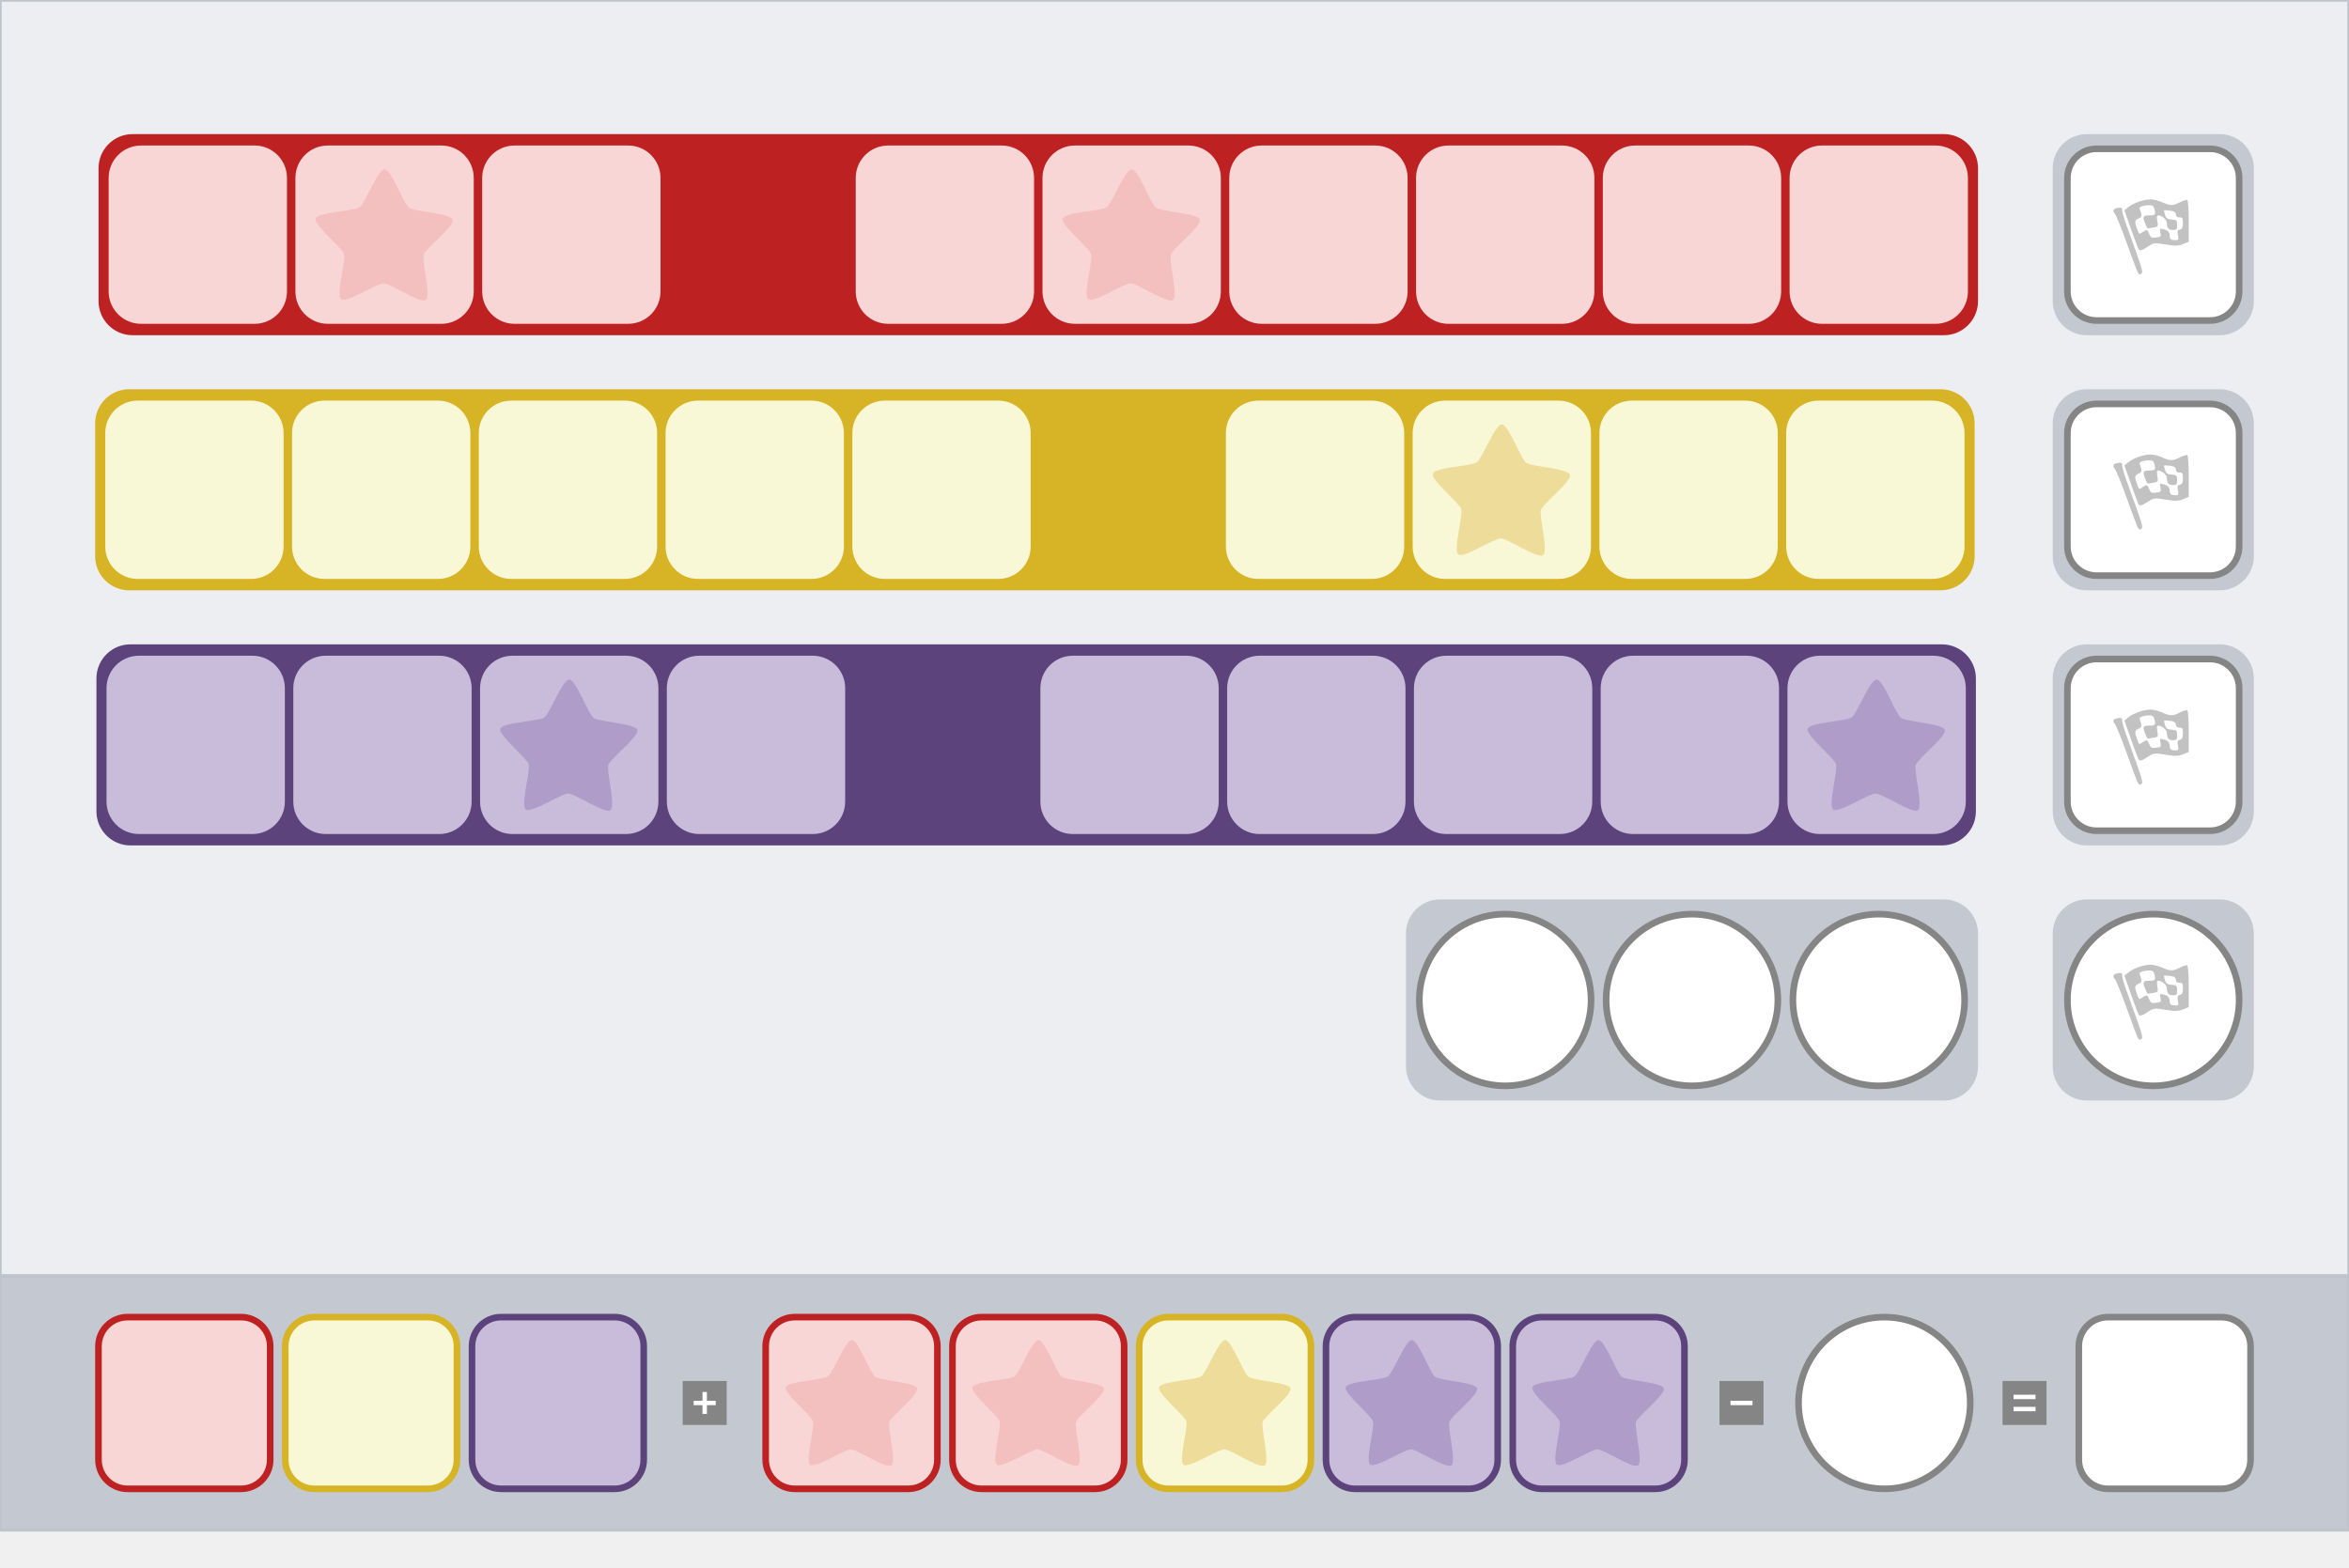
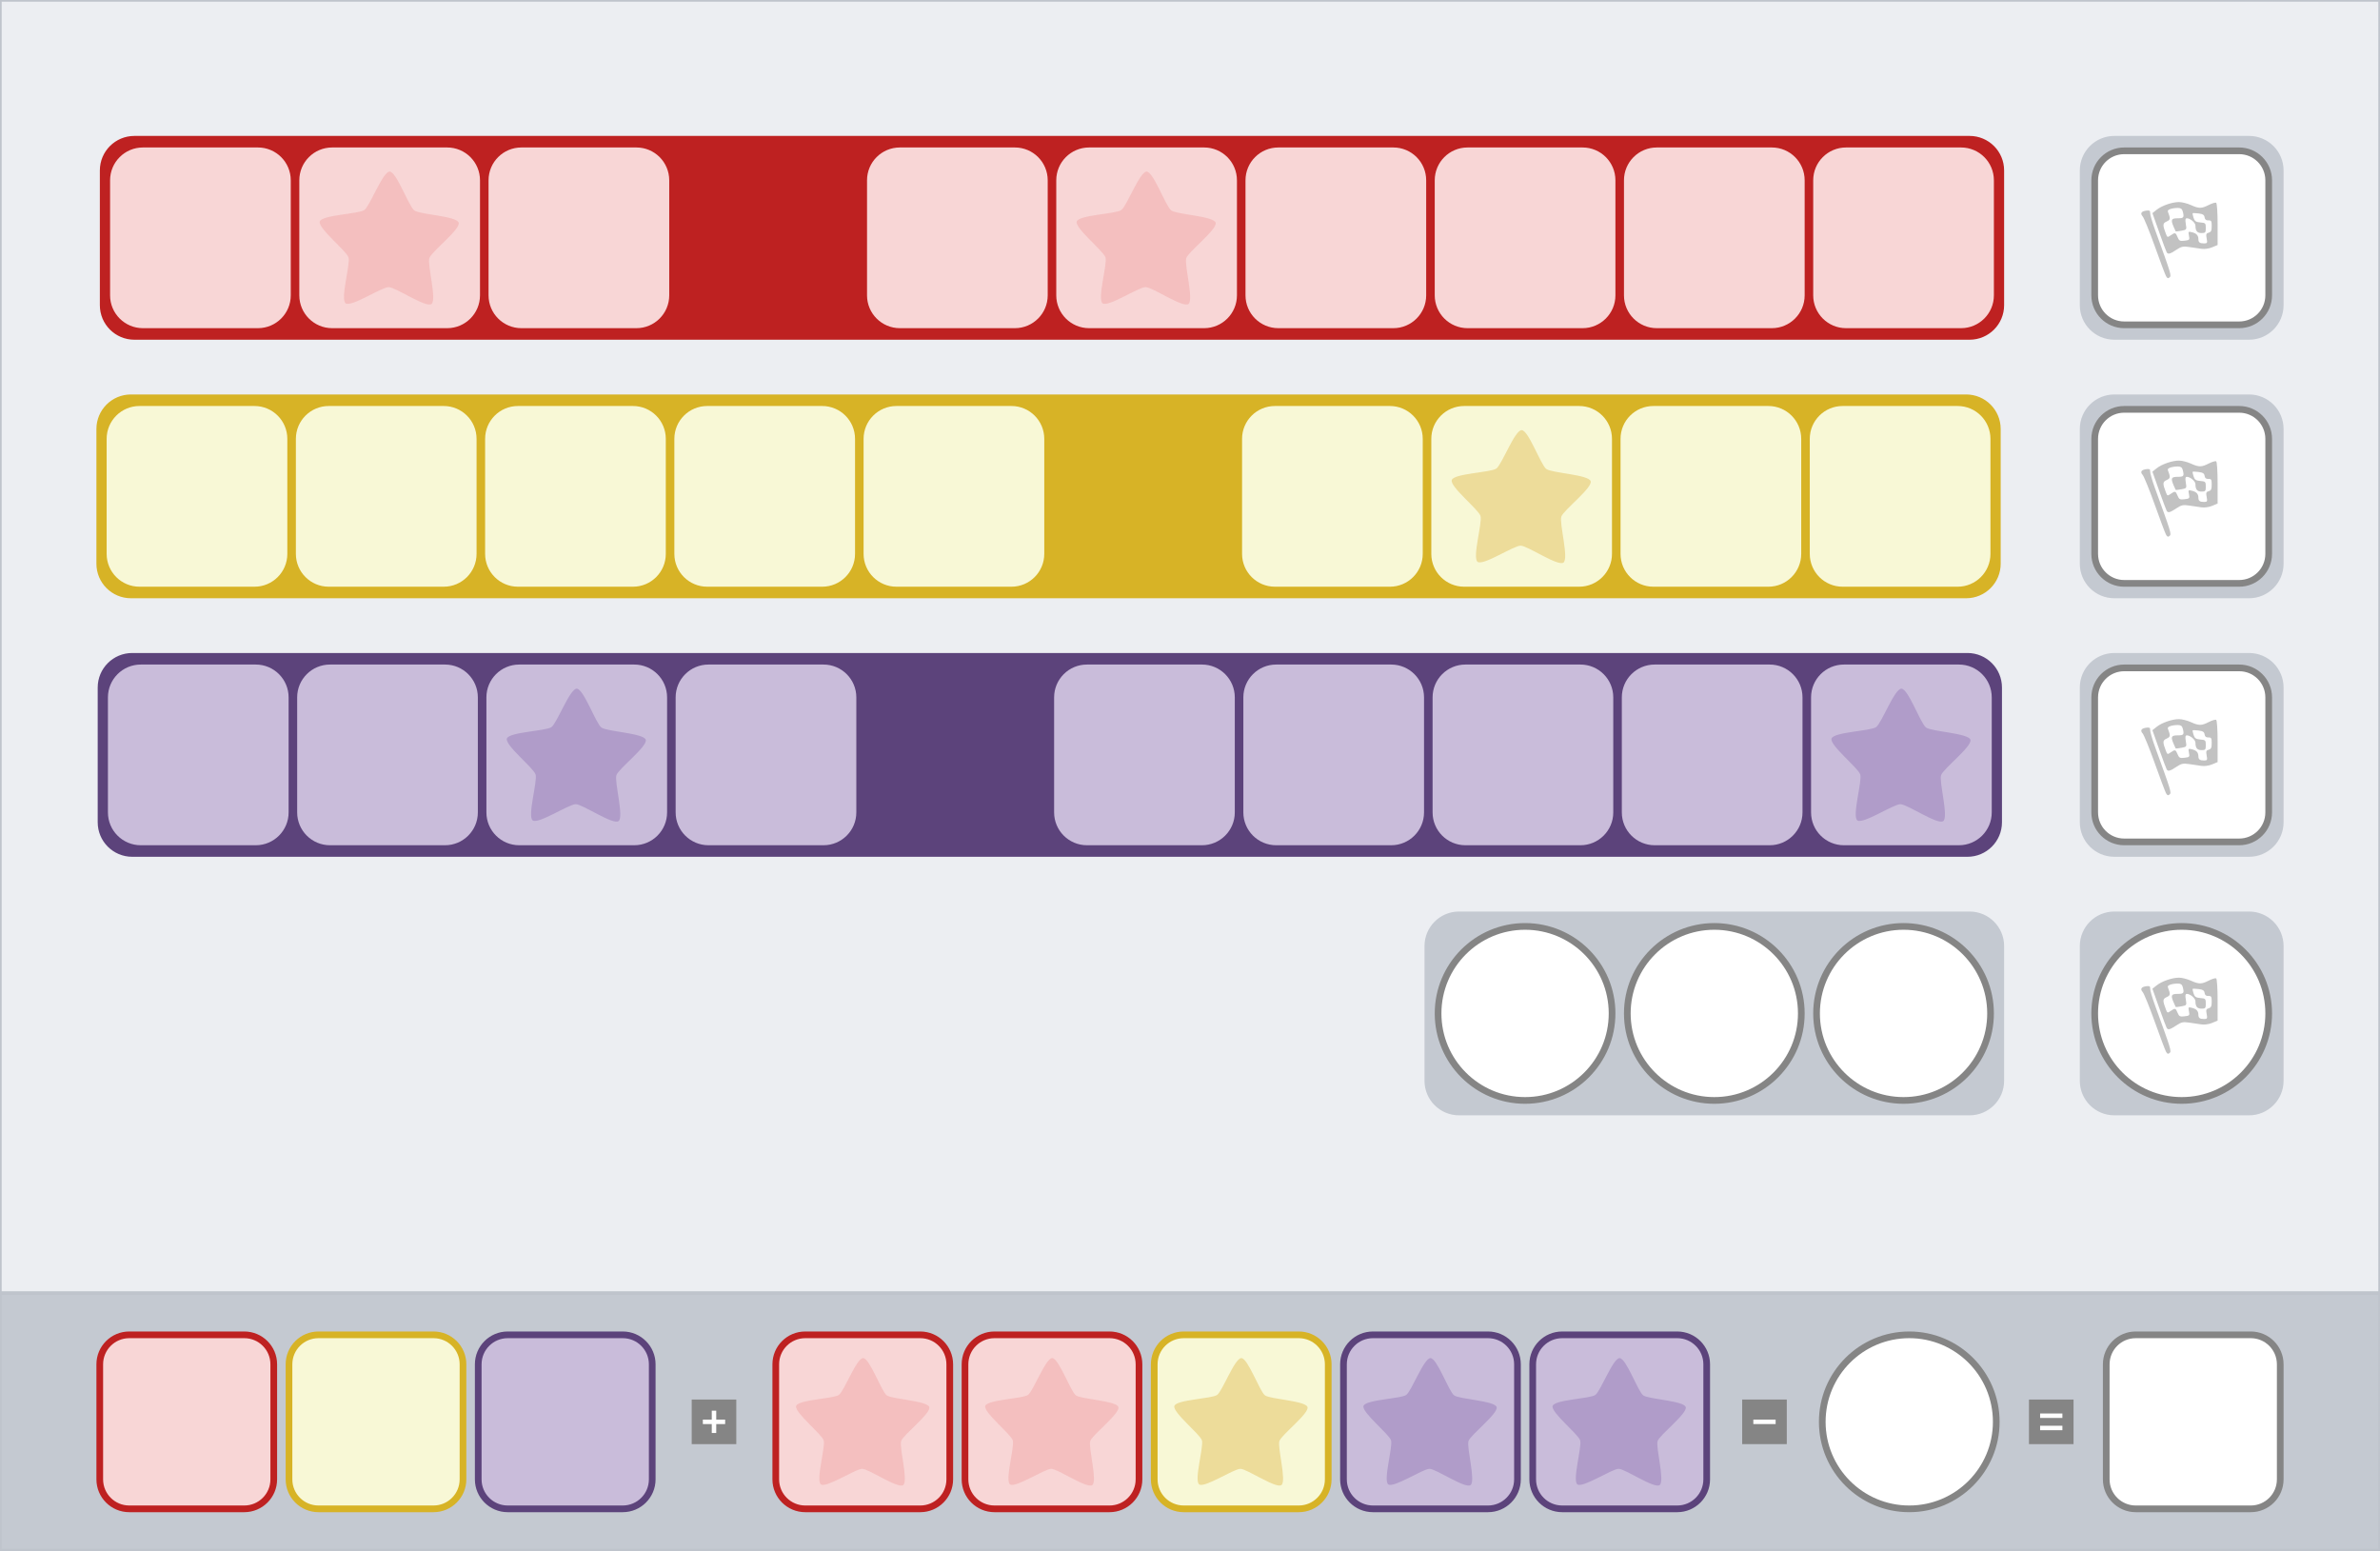
- <svg xmlns="http://www.w3.org/2000/svg" width="569.417" height="380.070" viewBox="15.493 0 569.417 380.070" font-family="ui-monospace, &quot;SF Mono&quot;, &quot;Cascadia Mono&quot;, &quot;Consolas&quot;, monospace">
+ <svg xmlns="http://www.w3.org/2000/svg" width="569.417" height="370.908" viewBox="15.493 0 569.417 370.908" font-family="ui-monospace, &quot;SF Mono&quot;, &quot;Cascadia Mono&quot;, &quot;Consolas&quot;, monospace">
  <rect x="15.493" y="0.000" width="569.417" height="309.357" fill="#eceef2" stroke="#bfc4cc" stroke-width="0.800" />
  <rect x="15.493" y="309.357" width="569.417" height="61.551" fill="#c4c9d1" stroke="#bfc4cc" stroke-width="0.800" />
  <g transform="translate(-15.455 0)">
    <rect x="55.238" y="32.917" width="454.797" height="47.950" rx="7.856" ry="7.856" fill="#be2121" stroke="#be2121" stroke-width="0.800" />
    <rect x="54.724" y="156.611" width="454.797" height="47.950" rx="7.856" ry="7.856" fill="#5c437b" stroke="#5c437b" stroke-width="0.800" />
    <rect x="54.416" y="94.764" width="454.797" height="47.950" rx="7.856" ry="7.856" fill="#d7b326" stroke="#d7b326" stroke-width="0.800" />
    <rect x="57.285" y="35.278" width="43.228" height="43.228" rx="7.856" ry="7.856" fill="#f8d6d6" />
    <rect x="102.560" y="35.278" width="43.228" height="43.228" rx="7.856" ry="7.856" fill="#f8d6d6" />
    <rect x="147.835" y="35.278" width="43.228" height="43.228" rx="7.856" ry="7.856" fill="#f8d6d6" />
    <rect x="238.385" y="35.278" width="43.228" height="43.228" rx="7.856" ry="7.856" fill="#f8d6d6" />
    <rect x="283.660" y="35.278" width="43.228" height="43.228" rx="7.856" ry="7.856" fill="#f8d6d6" />
    <rect x="328.935" y="35.278" width="43.228" height="43.228" rx="7.856" ry="7.856" fill="#f8d6d6" />
    <rect x="374.210" y="35.278" width="43.228" height="43.228" rx="7.856" ry="7.856" fill="#f8d6d6" />
    <rect x="419.485" y="35.278" width="43.228" height="43.228" rx="7.856" ry="7.856" fill="#f8d6d6" />
    <rect x="464.760" y="35.278" width="43.228" height="43.228" rx="7.856" ry="7.856" fill="#f8d6d6" />
    <rect x="528.946" y="32.917" width="47.950" height="47.950" rx="7.856" ry="7.856" fill="#c4c9d1" stroke="#c4c9d1" stroke-width="0.800" />
    <rect x="532.107" y="36.078" width="41.628" height="41.628" rx="7.056" ry="7.056" fill="#ffffff" stroke="#858585" stroke-width="1.600" />
    <use href="#flag-icon" transform="translate(203.939 -187.805)" fill="#c2c2c2" />
    <rect x="56.463" y="97.125" width="43.228" height="43.228" rx="7.856" ry="7.856" fill="#f8f8d6" />
    <rect x="101.738" y="97.125" width="43.228" height="43.228" rx="7.856" ry="7.856" fill="#f8f8d6" />
    <rect x="147.013" y="97.125" width="43.228" height="43.228" rx="7.856" ry="7.856" fill="#f8f8d6" />
    <rect x="192.288" y="97.125" width="43.228" height="43.228" rx="7.856" ry="7.856" fill="#f8f8d6" />
    <rect x="237.563" y="97.125" width="43.228" height="43.228" rx="7.856" ry="7.856" fill="#f8f8d6" />
    <rect x="328.113" y="97.125" width="43.228" height="43.228" rx="7.856" ry="7.856" fill="#f8f8d6" />
    <rect x="373.388" y="97.125" width="43.228" height="43.228" rx="7.856" ry="7.856" fill="#f8f8d6" />
    <rect x="418.663" y="97.125" width="43.228" height="43.228" rx="7.856" ry="7.856" fill="#f8f8d6" />
    <rect x="463.938" y="97.125" width="43.228" height="43.228" rx="7.856" ry="7.856" fill="#f8f8d6" />
    <rect x="528.946" y="94.764" width="47.950" height="47.950" rx="7.856" ry="7.856" fill="#c4c9d1" stroke="#c4c9d1" stroke-width="0.800" />
    <rect x="532.107" y="97.925" width="41.628" height="41.628" rx="7.056" ry="7.056" fill="#ffffff" stroke="#858585" stroke-width="1.600" />
    <use href="#flag-icon" transform="translate(203.939 -125.958)" fill="#c2c2c2" />
    <rect x="56.771" y="158.972" width="43.228" height="43.228" rx="7.856" ry="7.856" fill="#c9bcda" />
    <rect x="102.046" y="158.972" width="43.228" height="43.228" rx="7.856" ry="7.856" fill="#c9bcda" />
    <rect x="147.321" y="158.972" width="43.228" height="43.228" rx="7.856" ry="7.856" fill="#c9bcda" />
    <rect x="192.596" y="158.972" width="43.228" height="43.228" rx="7.856" ry="7.856" fill="#c9bcda" />
    <rect x="283.146" y="158.972" width="43.228" height="43.228" rx="7.856" ry="7.856" fill="#c9bcda" />
    <rect x="328.421" y="158.972" width="43.228" height="43.228" rx="7.856" ry="7.856" fill="#c9bcda" />
    <rect x="373.696" y="158.972" width="43.228" height="43.228" rx="7.856" ry="7.856" fill="#c9bcda" />
    <rect x="418.971" y="158.972" width="43.228" height="43.228" rx="7.856" ry="7.856" fill="#c9bcda" />
    <rect x="464.246" y="158.972" width="43.228" height="43.228" rx="7.856" ry="7.856" fill="#c9bcda" />
    <rect x="528.946" y="156.611" width="47.950" height="47.950" rx="7.856" ry="7.856" fill="#c4c9d1" stroke="#c4c9d1" stroke-width="0.800" />
    <rect x="532.107" y="159.772" width="41.628" height="41.628" rx="7.056" ry="7.056" fill="#ffffff" stroke="#858585" stroke-width="1.600" />
    <use href="#flag-icon" transform="translate(203.939 -64.111)" fill="#c2c2c2" />
  </g>
  <rect x="39.361" y="319.319" width="41.628" height="41.628" rx="7.056" ry="7.056" fill="#f8d6d6" stroke="#be2121" stroke-width="1.600" />
  <rect x="84.636" y="319.319" width="41.628" height="41.628" rx="7.056" ry="7.056" fill="#f8f8d6" stroke="#d7b326" stroke-width="1.600" />
  <rect x="129.911" y="319.319" width="41.628" height="41.628" rx="7.056" ry="7.056" fill="#c9bcda" stroke="#5c437b" stroke-width="1.600" />
  <rect x="201.096" y="319.319" width="41.628" height="41.628" rx="7.056" ry="7.056" fill="#f8d6d6" stroke="#be2121" stroke-width="1.600" />
  <rect x="246.371" y="319.319" width="41.628" height="41.628" rx="7.056" ry="7.056" fill="#f8d6d6" stroke="#be2121" stroke-width="1.600" />
  <rect x="291.646" y="319.319" width="41.628" height="41.628" rx="7.056" ry="7.056" fill="#f8f8d6" stroke="#d7b326" stroke-width="1.600" />
  <rect x="336.921" y="319.319" width="41.628" height="41.628" rx="7.056" ry="7.056" fill="#c9bcda" stroke="#5c437b" stroke-width="1.600" />
  <rect x="382.196" y="319.319" width="41.628" height="41.628" rx="7.056" ry="7.056" fill="#c9bcda" stroke="#5c437b" stroke-width="1.600" />
  <g transform="translate(-15.455 0)">
    <path transform="translate(-2.869 -0.293)" d="M 137.043,73.029 C 135.699,73.986 128.461,68.989 126.809,68.978 C 125.156,68.962 117.836,73.837 116.508,72.853 C 115.180,71.872 117.695,63.443 117.199,61.868 C 116.703,60.294 109.805,54.837 110.328,53.271 C 110.852,51.704 119.645,51.493 120.988,50.532 C 122.332,49.575 125.395,41.329 127.043,41.341 C 128.695,41.357 131.613,49.653 132.942,50.634 C 134.270,51.618 143.059,51.978 143.555,53.552 C 144.051,55.126 137.063,60.466 136.539,62.032 C 136.016,63.599 138.387,72.068 137.043,73.029" fill="#f4bfbf" />
    <path transform="translate(-10.250 -0.293)" d="M 325.524,73.029 C 324.180,73.986 316.942,68.989 315.289,68.978 C 313.637,68.962 306.317,73.837 304.988,72.853 C 303.660,71.872 306.176,63.443 305.680,61.868 C 305.184,60.294 298.285,54.837 298.809,53.271 C 299.332,51.704 308.125,51.493 309.469,50.532 C 310.813,49.575 313.875,41.329 315.524,41.341 C 317.176,41.357 320.094,49.653 321.422,50.634 C 322.750,51.618 331.539,51.978 332.035,53.552 C 332.531,55.126 325.543,60.466 325.020,62.032 C 324.496,63.599 326.867,72.068 325.524,73.029" fill="#f4bfbf" />
    <path transform="translate(-13.942 0.059)" d="M 418.944,134.525 C 417.600,135.486 410.362,130.486 408.709,130.474 C 407.061,130.458 399.737,135.333 398.409,134.349 C 397.080,133.368 399.596,124.939 399.100,123.364 C 398.604,121.790 391.705,116.333 392.229,114.767 C 392.752,113.200 401.545,112.989 402.889,112.029 C 404.233,111.071 407.295,102.825 408.944,102.837 C 410.596,102.853 413.514,111.150 414.842,112.130 C 416.170,113.114 424.959,113.474 425.455,115.048 C 425.952,116.626 418.963,121.966 418.440,123.529 C 417.916,125.095 420.287,133.568 418.944,134.525" fill="#eddc9a" />
    <path transform="translate(-4.715 0.409)" d="M 183.647,196.021 C 182.303,196.982 175.064,191.986 173.417,191.970 C 171.764,191.954 164.439,196.829 163.111,195.849 C 161.787,194.864 164.303,186.439 163.803,184.861 C 163.307,183.286 156.412,177.829 156.936,176.263 C 157.459,174.696 166.253,174.486 167.596,173.529 C 168.939,172.568 171.999,164.321 173.650,164.333 C 175.298,164.349 178.221,172.646 179.546,173.630 C 180.874,174.611 189.662,174.974 190.158,176.548 C 190.654,178.122 183.667,183.462 183.143,185.029 C 182.619,186.591 184.990,195.064 183.647,196.021" fill="#b09cc9" />
    <path transform="translate(-17.826 0.409)" d="M 513.686,196.021 C 512.342,196.982 505.104,191.986 503.451,191.970 C 501.799,191.954 494.479,196.829 493.150,195.849 C 491.822,194.864 494.338,186.439 493.842,184.861 C 493.346,183.286 486.447,177.829 486.971,176.263 C 487.494,174.696 496.287,174.486 497.631,173.529 C 498.975,172.568 502.037,164.321 503.686,164.333 C 505.338,164.349 508.256,172.646 509.584,173.630 C 510.912,174.611 519.701,174.974 520.197,176.548 C 520.693,178.122 513.705,183.462 513.182,185.029 C 512.658,186.591 515.029,195.064 513.686,196.021" fill="#b09cc9" />
  </g>
  <path transform="translate(17.917 0.000)" d="M 213.660,355.261 C 212.371,356.179 205.434,351.390 203.852,351.375 C 202.270,351.363 195.250,356.035 193.981,355.093 C 192.707,354.152 195.117,346.074 194.641,344.562 C 194.164,343.054 187.555,337.824 188.055,336.324 C 188.559,334.820 196.988,334.617 198.274,333.699 C 199.563,332.781 202.496,324.875 204.078,324.890 C 205.660,324.902 208.457,332.855 209.731,333.797 C 211.004,334.738 219.426,335.086 219.903,336.593 C 220.379,338.101 213.680,343.222 213.176,344.722 C 212.676,346.222 214.949,354.340 213.660,355.261" fill="#f4bfbf" />
  <path transform="translate(15.690 0.000)" d="M 261.133,355.261 C 259.844,356.179 252.906,351.390 251.324,351.375 C 249.742,351.363 242.723,356.035 241.453,355.093 C 240.180,354.152 242.590,346.074 242.113,344.562 C 241.637,343.054 235.028,337.824 235.528,336.324 C 236.031,334.820 244.457,334.617 245.746,333.699 C 247.035,332.781 249.969,324.875 251.551,324.890 C 253.133,324.902 255.930,332.855 257.203,333.797 C 258.477,334.738 266.899,335.086 267.375,336.593 C 267.852,338.101 261.153,343.222 260.649,344.722 C 260.149,346.222 262.422,354.340 261.133,355.261" fill="#f4bfbf" />
  <path transform="translate(13.702 0.000)" d="M 308.367,355.261 C 307.082,356.179 300.141,351.390 298.559,351.375 C 296.977,351.363 289.961,356.035 288.688,355.093 C 287.414,354.152 289.824,346.074 289.348,344.562 C 288.875,343.054 282.262,337.824 282.766,336.324 C 283.266,334.820 291.695,334.617 292.981,333.699 C 294.270,332.781 297.203,324.875 298.785,324.890 C 300.367,324.902 303.164,332.855 304.438,333.797 C 305.711,334.738 314.133,335.086 314.610,336.593 C 315.086,338.101 308.387,343.222 307.887,344.722 C 307.383,346.222 309.656,354.340 308.367,355.261" fill="#eddc9a" />
  <path transform="translate(11.104 0.000)" d="M 356.215,355.261 C 354.926,356.179 347.988,351.390 346.406,351.375 C 344.824,351.363 337.805,356.035 336.531,355.093 C 335.262,354.152 337.672,346.074 337.195,344.562 C 336.719,343.054 330.110,337.824 330.610,336.324 C 331.113,334.820 339.539,334.617 340.828,333.699 C 342.117,332.781 345.051,324.875 346.633,324.890 C 348.215,324.902 351.012,332.855 352.285,333.797 C 353.555,334.738 361.981,335.086 362.457,336.593 C 362.934,338.101 356.235,343.222 355.731,344.722 C 355.231,346.222 357.504,354.340 356.215,355.261" fill="#b09cc9" />
  <path transform="translate(8.682 0.000)" d="M 403.883,355.261 C 402.594,356.179 395.656,351.390 394.074,351.375 C 392.492,351.363 385.473,356.035 384.203,355.093 C 382.930,354.152 385.340,346.074 384.863,344.562 C 384.387,343.054 377.778,337.824 378.281,336.324 C 378.781,334.820 387.211,334.617 388.496,333.699 C 389.785,332.781 392.719,324.875 394.301,324.890 C 395.883,324.902 398.680,332.855 399.953,333.797 C 401.227,334.738 409.649,335.086 410.125,336.593 C 410.602,338.101 403.903,343.222 403.399,344.722 C 402.899,346.222 405.172,354.340 403.883,355.261" fill="#b09cc9" />
  <rect x="180.985" y="334.800" width="10.667" height="10.667" fill="#858585" />
  <line x1="183.651" y1="340.133" x2="188.985" y2="340.133" stroke="#ffffff" stroke-width="1.067" stroke-linecap="butt" />
  <line x1="186.318" y1="337.466" x2="186.318" y2="342.800" stroke="#ffffff" stroke-width="1.067" stroke-linecap="butt" />
  <rect x="432.315" y="334.799" width="10.667" height="10.667" fill="#858585" />
  <line x1="434.981" y1="340.132" x2="440.315" y2="340.132" stroke="#ffffff" stroke-width="1.067" stroke-linecap="butt" />
  <rect x="500.924" y="334.803" width="10.667" height="10.667" fill="#858585" />
  <line x1="503.591" y1="338.669" x2="508.924" y2="338.669" stroke="#ffffff" stroke-width="1.067" stroke-linecap="butt" />
  <line x1="503.591" y1="341.603" x2="508.924" y2="341.603" stroke="#ffffff" stroke-width="1.067" stroke-linecap="butt" />
  <rect x="519.414" y="319.319" width="41.628" height="41.628" rx="7.056" ry="7.056" fill="#ffffff" stroke="#858585" stroke-width="1.600" />
  <g transform="translate(-15.455 0)">
    <rect x="372.163" y="218.458" width="137.872" height="47.950" rx="7.856" ry="7.856" fill="#c4c9d1" stroke="#c4c9d1" stroke-width="0.800" />
    <circle cx="395.824" cy="242.433" r="20.814" fill="#ffffff" stroke="#858585" stroke-width="1.600" />
    <circle cx="441.099" cy="242.433" r="20.814" fill="#ffffff" stroke="#858585" stroke-width="1.600" />
    <circle cx="486.374" cy="242.433" r="20.814" fill="#ffffff" stroke="#858585" stroke-width="1.600" />
    <rect x="528.946" y="218.458" width="47.950" height="47.950" rx="7.856" ry="7.856" fill="#c4c9d1" stroke="#c4c9d1" stroke-width="0.800" />
    <circle cx="552.921" cy="242.433" r="20.814" fill="#ffffff" stroke="#858585" stroke-width="1.600" />
    <use href="#flag-icon" transform="translate(203.939 -2.264)" fill="#c2c2c2" />
  </g>
  <defs>
    <path id="flag-icon" d="M 345.219,253.837 C 345.008,253.444 343.797,250.216 342.528,246.665 C 341.258,243.119 339.961,239.931 339.645,239.579 C 338.973,238.837 339.328,238.322 340.617,238.177 C 341.289,238.103 341.477,238.232 341.434,238.744 C 341.403,239.107 341.934,240.939 342.613,242.806 C 346.485,253.451 346.578,253.751 346.082,254.162 C 345.715,254.466 345.516,254.392 345.219,253.837 M 345.395,248.173 C 345.281,247.994 344.465,245.806 343.582,243.319 L 341.977,238.790 L 342.973,237.997 C 344.231,236.990 346.723,236.134 348.360,236.142 C 349.051,236.146 350.313,236.466 351.160,236.849 C 353.098,237.728 353.723,237.724 355.477,236.829 C 356.254,236.431 357.043,236.204 357.231,236.319 C 357.426,236.439 357.574,238.677 357.574,241.474 L 357.574,246.419 L 356.274,246.962 C 355.512,247.283 354.449,247.431 353.711,247.326 C 353.016,247.228 351.692,247.033 350.770,246.896 C 349.309,246.677 348.906,246.767 347.684,247.576 C 346.172,248.576 345.715,248.694 345.395,248.173 M 354.953,244.837 C 354.766,243.833 354.844,243.615 355.445,243.458 C 356.008,243.310 356.160,242.978 356.160,241.884 C 356.160,240.673 356.059,240.501 355.363,240.525 C 354.809,240.544 354.535,240.326 354.461,239.794 C 354.379,239.212 354.051,238.997 353.047,238.872 C 352.328,238.783 351.684,238.755 351.617,238.814 C 351.547,238.872 351.641,239.365 351.821,239.912 C 352.090,240.728 352.383,240.927 353.445,241.017 C 354.668,241.119 354.746,241.197 354.746,242.341 C 354.746,243.447 354.653,243.556 353.723,243.556 C 352.688,243.556 352.270,243.048 352.270,241.783 C 352.270,241.083 351.031,240.025 350.219,240.025 C 349.852,240.025 349.793,240.357 349.965,241.392 C 350.195,242.747 350.184,242.767 348.903,243.005 C 348.188,243.138 347.574,243.201 347.535,243.138 C 347.496,243.076 347.274,242.583 347.043,242.040 C 346.317,240.349 346.477,240.025 348.031,240.025 C 349.492,240.025 349.621,239.841 349.223,238.345 C 349.067,237.771 348.746,237.552 348.078,237.552 C 346.633,237.560 345.500,237.954 345.664,238.392 C 346.328,240.165 346.305,240.372 345.379,240.794 C 344.410,241.236 344.391,241.595 345.203,243.740 C 345.535,244.611 345.598,244.630 346.340,244.107 C 347.399,243.369 347.528,243.400 348.000,244.544 C 348.360,245.415 348.559,245.517 349.668,245.384 C 350.860,245.247 350.918,245.177 350.719,244.185 C 350.516,243.177 350.555,243.138 351.473,243.369 C 352.520,243.634 352.965,244.119 352.973,245.001 C 352.981,245.779 353.309,246.033 354.313,246.033 C 355.102,246.033 355.160,245.927 354.953,244.837" />
  </defs>
  <circle cx="472.285" cy="340.133" r="20.814" fill="#ffffff" stroke="#858585" stroke-width="1.600" />
</svg>
